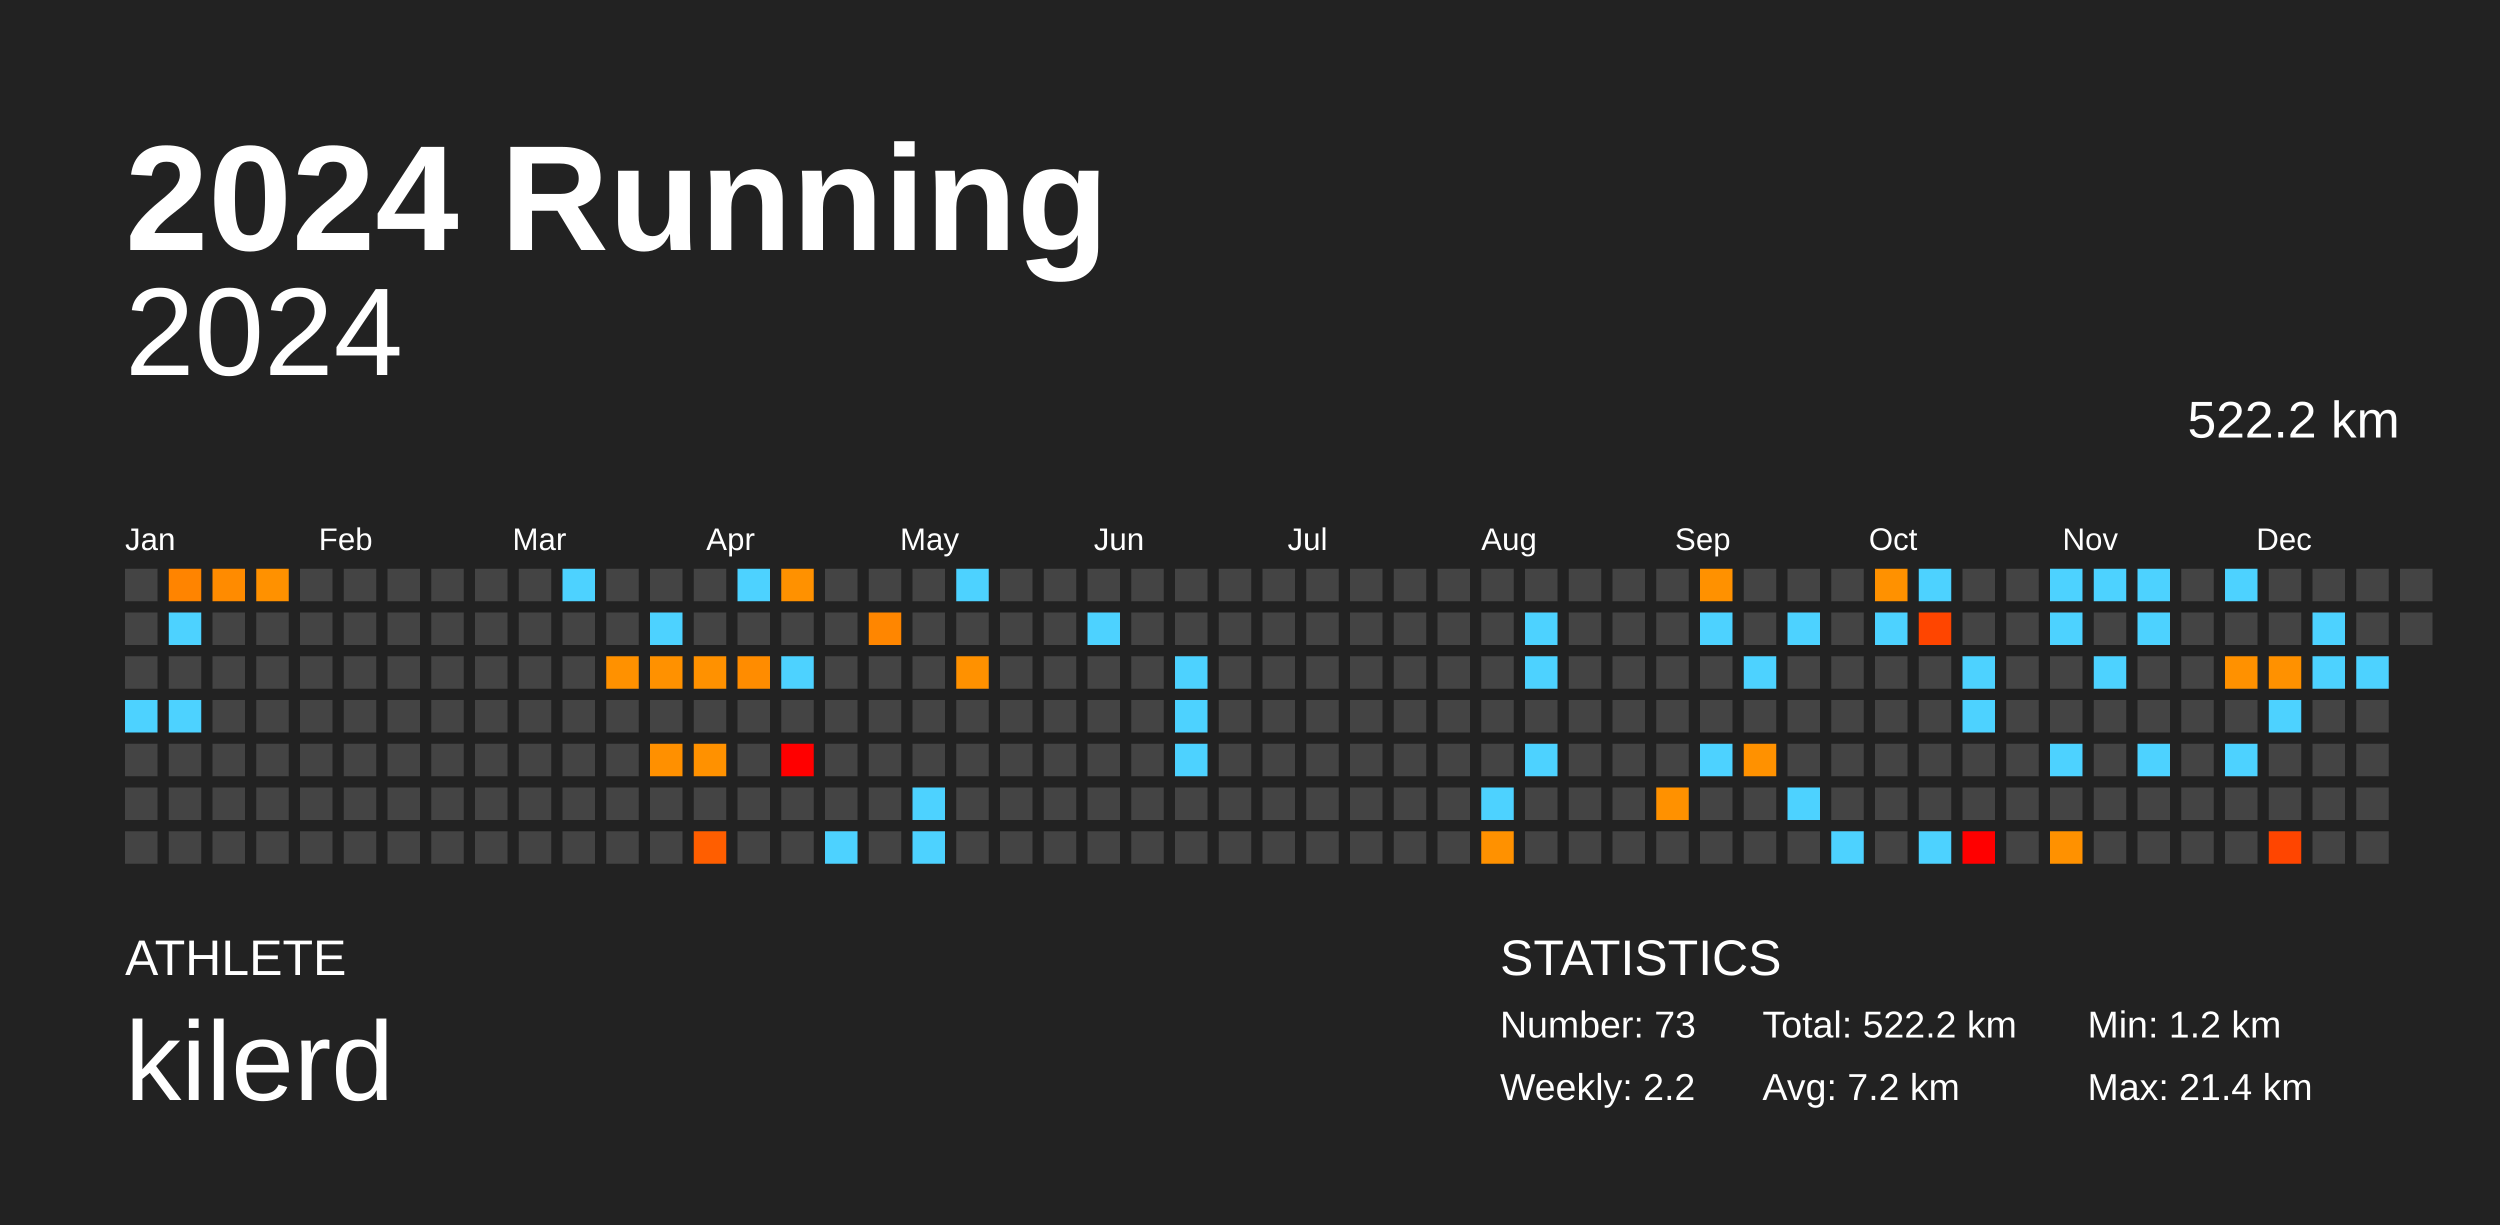
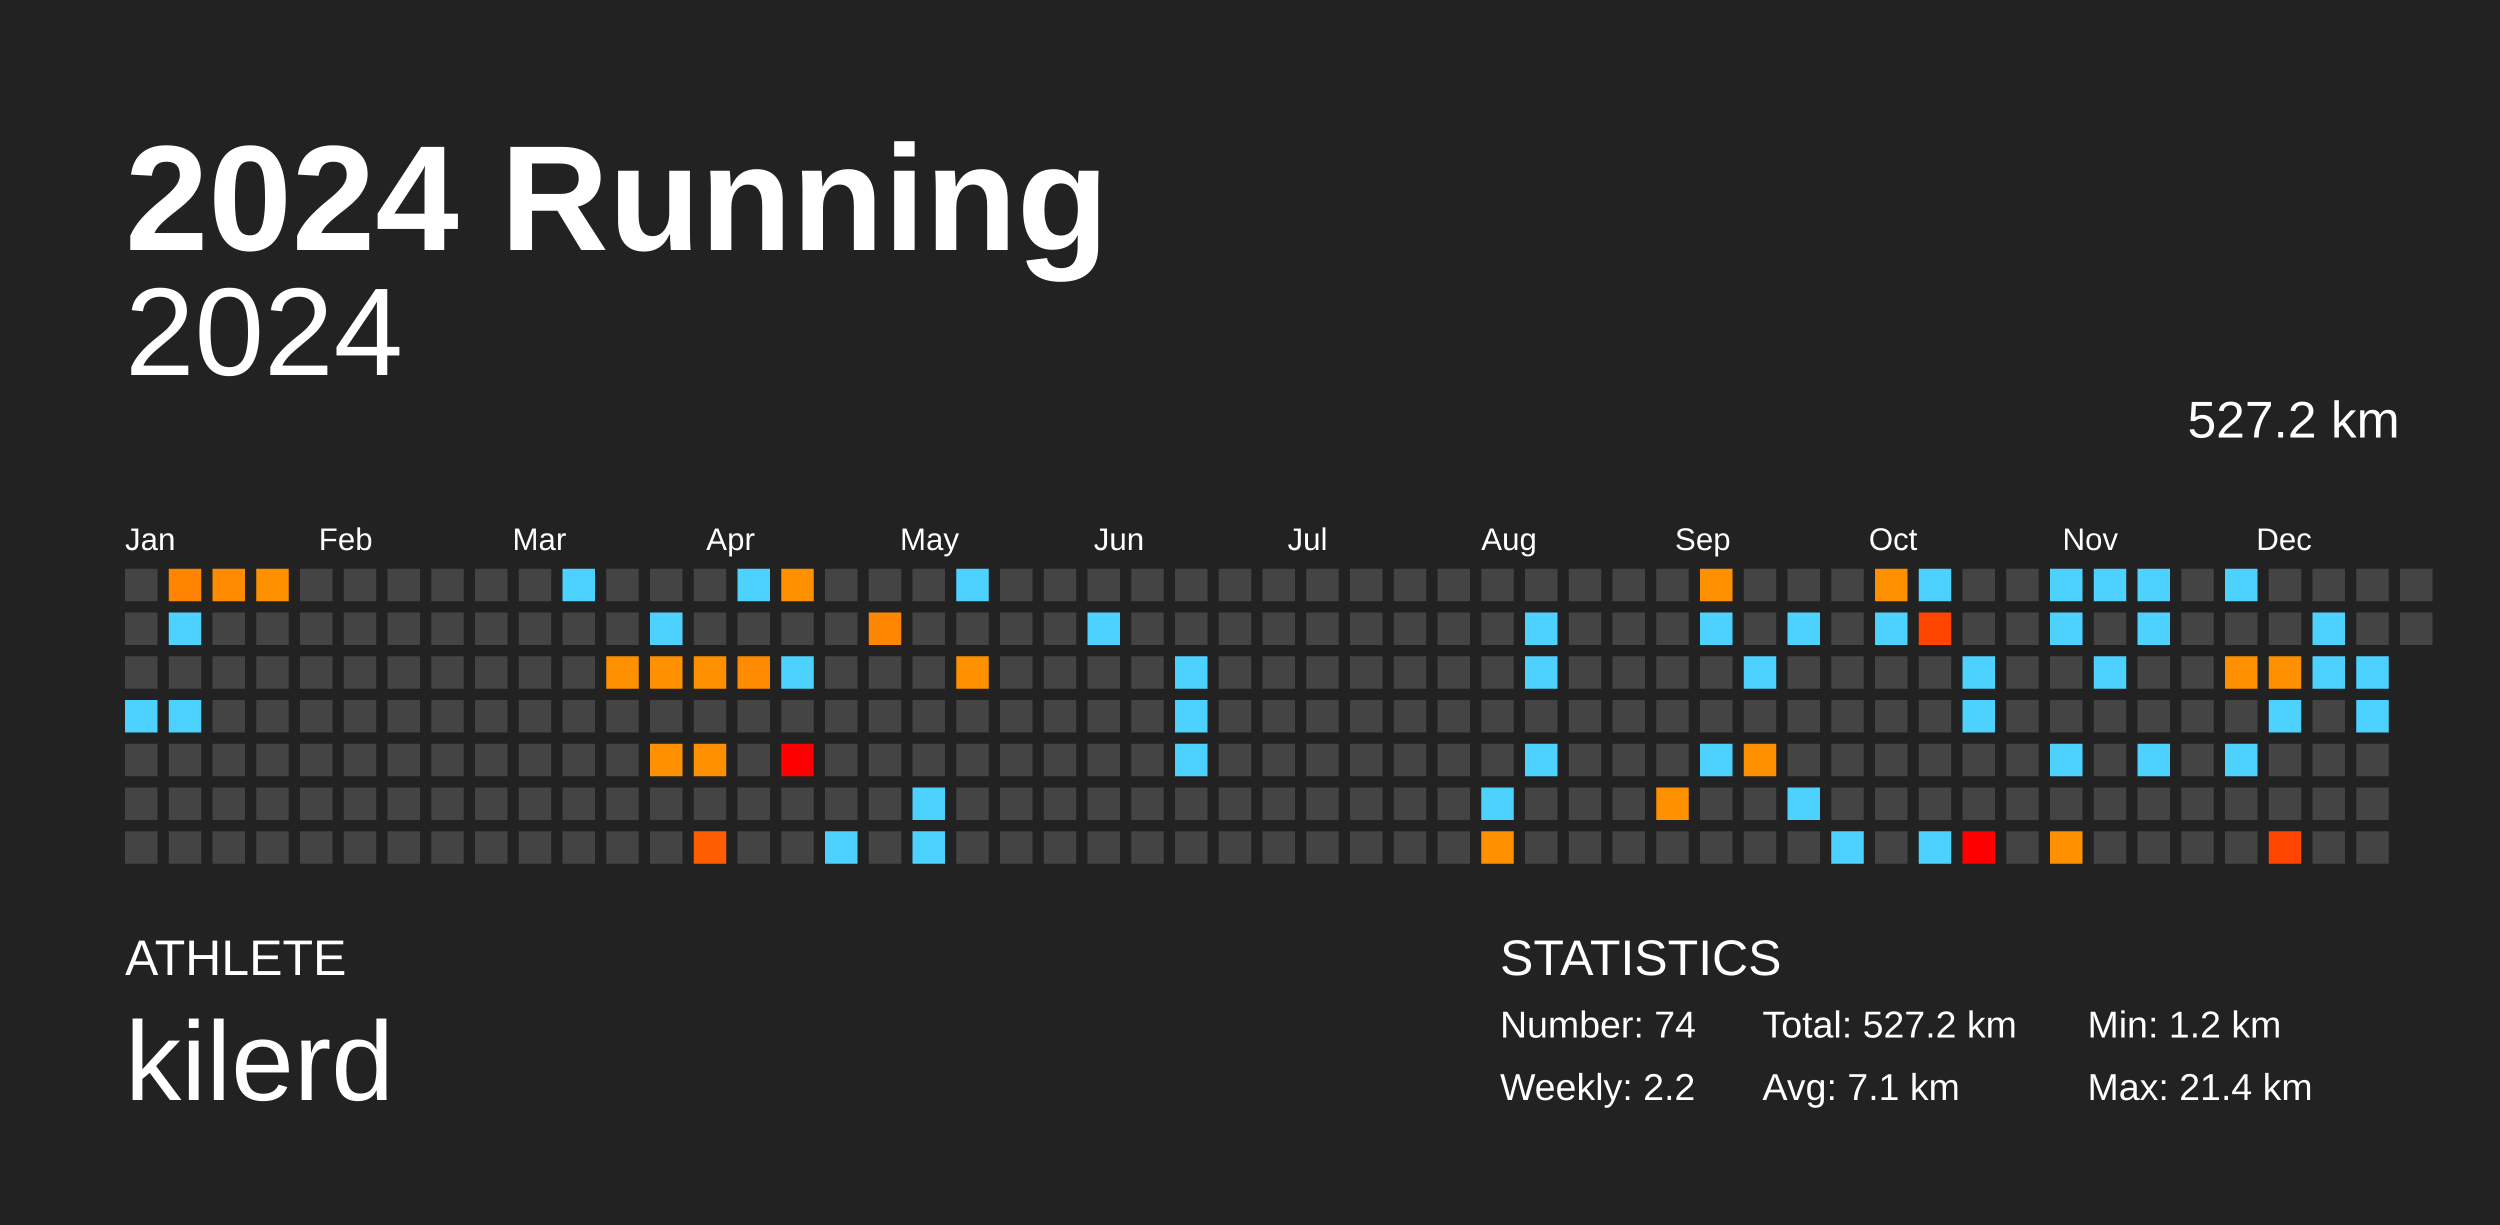
<svg xmlns="http://www.w3.org/2000/svg" baseProfile="full" height="98mm" version="1.1" viewBox="0,0,200,98" width="200mm">
  <defs />
  <rect fill="#222222" height="98" width="200" x="0" y="0" />
  <text fill="#FFFFFF" style="font-size:12px; font-family:Arial; font-weight:bold;" x="10" y="20">2024 Running</text>
  <text fill="#FFFFFF" style="font-size:4px; font-family:Arial" x="10" y="78">ATHLETE</text>
  <text fill="#FFFFFF" style="font-size:9px; font-family:Arial" x="10" y="88">kilerd</text>
  <text fill="#FFFFFF" style="font-size:4px; font-family:Arial" x="120" y="78">STATISTICS</text>
-   <text fill="#FFFFFF" style="font-size:3px; font-family:Arial" x="120" y="83">Number: 73</text>
+   <text fill="#FFFFFF" style="font-size:3px; font-family:Arial" x="120" y="83">Number: 74</text>
  <text fill="#FFFFFF" style="font-size:3px; font-family:Arial" x="120" y="88">Weekly: 2.2</text>
-   <text fill="#FFFFFF" style="font-size:3px; font-family:Arial" x="141" y="83">Total: 522.2 km</text>
-   <text fill="#FFFFFF" style="font-size:3px; font-family:Arial" x="141" y="88">Avg: 7.2 km</text>
+   <text fill="#FFFFFF" style="font-size:3px; font-family:Arial" x="141" y="83">Total: 527.2 km</text>
+   <text fill="#FFFFFF" style="font-size:3px; font-family:Arial" x="141" y="88">Avg: 7.1 km</text>
  <text fill="#FFFFFF" style="font-size:3px; font-family:Arial" x="167" y="83">Min: 1.2 km</text>
  <text fill="#FFFFFF" style="font-size:3px; font-family:Arial" x="167" y="88">Max: 21.4 km</text>
  <text alignment-baseline="hanging" fill="#FFFFFF" style="font-size:10.0px; font-family:Arial;" x="10" y="30">2024</text>
-   <text alignment-baseline="hanging" fill="#FFFFFF" style="font-size:4.125px; font-family:Arial;" x="175" y="35">522.2 km</text>
+   <text alignment-baseline="hanging" fill="#FFFFFF" style="font-size:4.125px; font-family:Arial;" x="175" y="35">527.2 km</text>
  <text fill="#FFFFFF" style="font-size:2.5px; font-family:Arial" x="10.0" y="44">Jan</text>
  <text fill="#FFFFFF" style="font-size:2.5px; font-family:Arial" x="25.5" y="44">Feb</text>
  <text fill="#FFFFFF" style="font-size:2.5px; font-family:Arial" x="41.0" y="44">Mar</text>
  <text fill="#FFFFFF" style="font-size:2.5px; font-family:Arial" x="56.5" y="44">Apr</text>
  <text fill="#FFFFFF" style="font-size:2.5px; font-family:Arial" x="72.0" y="44">May</text>
  <text fill="#FFFFFF" style="font-size:2.5px; font-family:Arial" x="87.5" y="44">Jun</text>
  <text fill="#FFFFFF" style="font-size:2.5px; font-family:Arial" x="103.0" y="44">Jul</text>
  <text fill="#FFFFFF" style="font-size:2.5px; font-family:Arial" x="118.5" y="44">Aug</text>
  <text fill="#FFFFFF" style="font-size:2.5px; font-family:Arial" x="134.0" y="44">Sep</text>
  <text fill="#FFFFFF" style="font-size:2.5px; font-family:Arial" x="149.5" y="44">Oct</text>
  <text fill="#FFFFFF" style="font-size:2.5px; font-family:Arial" x="165.0" y="44">Nov</text>
  <text fill="#FFFFFF" style="font-size:2.5px; font-family:Arial" x="180.5" y="44">Dec</text>
  <rect fill="#444444" height="2.6" width="2.6" x="10.0" y="45.5" />
  <rect fill="#444444" height="2.6" width="2.6" x="10.0" y="49.0" />
  <rect fill="#444444" height="2.6" width="2.6" x="10.0" y="52.5" />
  <rect fill="#4dd2ff" height="2.6" width="2.6" x="10.0" y="56.0" />
  <rect fill="#444444" height="2.6" width="2.6" x="10.0" y="59.5" />
  <rect fill="#444444" height="2.6" width="2.6" x="10.0" y="63.0" />
  <rect fill="#444444" height="2.6" width="2.6" x="10.0" y="66.5" />
  <rect fill="#ff8400" height="2.6" width="2.6" x="13.5" y="45.5" />
  <rect fill="#4dd2ff" height="2.6" width="2.6" x="13.5" y="49.0" />
  <rect fill="#444444" height="2.6" width="2.6" x="13.5" y="52.5" />
  <rect fill="#4dd2ff" height="2.6" width="2.6" x="13.5" y="56.0" />
  <rect fill="#444444" height="2.6" width="2.6" x="13.5" y="59.5" />
  <rect fill="#444444" height="2.6" width="2.6" x="13.5" y="63.0" />
  <rect fill="#444444" height="2.6" width="2.6" x="13.5" y="66.5" />
  <rect fill="#ff8b00" height="2.6" width="2.6" x="17.0" y="45.5" />
  <rect fill="#444444" height="2.6" width="2.6" x="17.0" y="49.0" />
  <rect fill="#444444" height="2.6" width="2.6" x="17.0" y="52.5" />
  <rect fill="#444444" height="2.6" width="2.6" x="17.0" y="56.0" />
  <rect fill="#444444" height="2.6" width="2.6" x="17.0" y="59.5" />
  <rect fill="#444444" height="2.6" width="2.6" x="17.0" y="63.0" />
  <rect fill="#444444" height="2.6" width="2.6" x="17.0" y="66.5" />
  <rect fill="#ff9100" height="2.6" width="2.6" x="20.5" y="45.5" />
  <rect fill="#444444" height="2.6" width="2.6" x="20.5" y="49.0" />
  <rect fill="#444444" height="2.6" width="2.6" x="20.5" y="52.5" />
  <rect fill="#444444" height="2.6" width="2.6" x="20.5" y="56.0" />
  <rect fill="#444444" height="2.6" width="2.6" x="20.5" y="59.5" />
  <rect fill="#444444" height="2.6" width="2.6" x="20.5" y="63.0" />
  <rect fill="#444444" height="2.6" width="2.6" x="20.5" y="66.5" />
  <rect fill="#444444" height="2.6" width="2.6" x="24.0" y="45.5" />
  <rect fill="#444444" height="2.6" width="2.6" x="24.0" y="49.0" />
  <rect fill="#444444" height="2.6" width="2.6" x="24.0" y="52.5" />
  <rect fill="#444444" height="2.6" width="2.6" x="24.0" y="56.0" />
  <rect fill="#444444" height="2.6" width="2.6" x="24.0" y="59.5" />
  <rect fill="#444444" height="2.6" width="2.6" x="24.0" y="63.0" />
  <rect fill="#444444" height="2.6" width="2.6" x="24.0" y="66.5" />
  <rect fill="#444444" height="2.6" width="2.6" x="27.5" y="45.5" />
  <rect fill="#444444" height="2.6" width="2.6" x="27.5" y="49.0" />
  <rect fill="#444444" height="2.6" width="2.6" x="27.5" y="52.5" />
  <rect fill="#444444" height="2.6" width="2.6" x="27.5" y="56.0" />
  <rect fill="#444444" height="2.6" width="2.6" x="27.5" y="59.5" />
  <rect fill="#444444" height="2.6" width="2.6" x="27.5" y="63.0" />
  <rect fill="#444444" height="2.6" width="2.6" x="27.5" y="66.5" />
  <rect fill="#444444" height="2.6" width="2.6" x="31.0" y="45.5" />
  <rect fill="#444444" height="2.6" width="2.6" x="31.0" y="49.0" />
  <rect fill="#444444" height="2.6" width="2.6" x="31.0" y="52.5" />
  <rect fill="#444444" height="2.6" width="2.6" x="31.0" y="56.0" />
  <rect fill="#444444" height="2.6" width="2.6" x="31.0" y="59.5" />
  <rect fill="#444444" height="2.6" width="2.6" x="31.0" y="63.0" />
  <rect fill="#444444" height="2.6" width="2.6" x="31.0" y="66.5" />
  <rect fill="#444444" height="2.6" width="2.6" x="34.5" y="45.5" />
  <rect fill="#444444" height="2.6" width="2.6" x="34.5" y="49.0" />
  <rect fill="#444444" height="2.6" width="2.6" x="34.5" y="52.5" />
  <rect fill="#444444" height="2.6" width="2.6" x="34.5" y="56.0" />
  <rect fill="#444444" height="2.6" width="2.6" x="34.5" y="59.5" />
  <rect fill="#444444" height="2.6" width="2.6" x="34.5" y="63.0" />
  <rect fill="#444444" height="2.6" width="2.6" x="34.5" y="66.5" />
  <rect fill="#444444" height="2.6" width="2.6" x="38.0" y="45.5" />
  <rect fill="#444444" height="2.6" width="2.6" x="38.0" y="49.0" />
  <rect fill="#444444" height="2.6" width="2.6" x="38.0" y="52.5" />
  <rect fill="#444444" height="2.6" width="2.6" x="38.0" y="56.0" />
  <rect fill="#444444" height="2.6" width="2.6" x="38.0" y="59.5" />
  <rect fill="#444444" height="2.6" width="2.6" x="38.0" y="63.0" />
  <rect fill="#444444" height="2.6" width="2.6" x="38.0" y="66.5" />
  <rect fill="#444444" height="2.6" width="2.6" x="41.5" y="45.5" />
  <rect fill="#444444" height="2.6" width="2.6" x="41.5" y="49.0" />
  <rect fill="#444444" height="2.6" width="2.6" x="41.5" y="52.5" />
  <rect fill="#444444" height="2.6" width="2.6" x="41.5" y="56.0" />
  <rect fill="#444444" height="2.6" width="2.6" x="41.5" y="59.5" />
  <rect fill="#444444" height="2.6" width="2.6" x="41.5" y="63.0" />
  <rect fill="#444444" height="2.6" width="2.6" x="41.5" y="66.5" />
  <rect fill="#4dd2ff" height="2.6" width="2.6" x="45.0" y="45.5" />
  <rect fill="#444444" height="2.6" width="2.6" x="45.0" y="49.0" />
  <rect fill="#444444" height="2.6" width="2.6" x="45.0" y="52.5" />
  <rect fill="#444444" height="2.6" width="2.6" x="45.0" y="56.0" />
  <rect fill="#444444" height="2.6" width="2.6" x="45.0" y="59.5" />
  <rect fill="#444444" height="2.6" width="2.6" x="45.0" y="63.0" />
  <rect fill="#444444" height="2.6" width="2.6" x="45.0" y="66.5" />
  <rect fill="#444444" height="2.6" width="2.6" x="48.5" y="45.5" />
  <rect fill="#444444" height="2.6" width="2.6" x="48.5" y="49.0" />
  <rect fill="#ff9100" height="2.6" width="2.6" x="48.5" y="52.5" />
  <rect fill="#444444" height="2.6" width="2.6" x="48.5" y="56.0" />
  <rect fill="#444444" height="2.6" width="2.6" x="48.5" y="59.5" />
  <rect fill="#444444" height="2.6" width="2.6" x="48.5" y="63.0" />
  <rect fill="#444444" height="2.6" width="2.6" x="48.5" y="66.5" />
  <rect fill="#444444" height="2.6" width="2.6" x="52.0" y="45.5" />
  <rect fill="#4dd2ff" height="2.6" width="2.6" x="52.0" y="49.0" />
  <rect fill="#ff9100" height="2.6" width="2.6" x="52.0" y="52.5" />
  <rect fill="#444444" height="2.6" width="2.6" x="52.0" y="56.0" />
  <rect fill="#ff9000" height="2.6" width="2.6" x="52.0" y="59.5" />
  <rect fill="#444444" height="2.6" width="2.6" x="52.0" y="63.0" />
  <rect fill="#444444" height="2.6" width="2.6" x="52.0" y="66.5" />
  <rect fill="#444444" height="2.6" width="2.6" x="55.5" y="45.5" />
  <rect fill="#444444" height="2.6" width="2.6" x="55.5" y="49.0" />
  <rect fill="#ff9100" height="2.6" width="2.6" x="55.5" y="52.5" />
  <rect fill="#444444" height="2.6" width="2.6" x="55.5" y="56.0" />
  <rect fill="#ff9100" height="2.6" width="2.6" x="55.5" y="59.5" />
  <rect fill="#444444" height="2.6" width="2.6" x="55.5" y="63.0" />
  <rect fill="#ff5e00" height="2.6" width="2.6" x="55.5" y="66.5" />
  <rect fill="#4dd2ff" height="2.6" width="2.6" x="59.0" y="45.5" />
  <rect fill="#444444" height="2.6" width="2.6" x="59.0" y="49.0" />
  <rect fill="#ff8c00" height="2.6" width="2.6" x="59.0" y="52.5" />
  <rect fill="#444444" height="2.6" width="2.6" x="59.0" y="56.0" />
  <rect fill="#444444" height="2.6" width="2.6" x="59.0" y="59.5" />
  <rect fill="#444444" height="2.6" width="2.6" x="59.0" y="63.0" />
  <rect fill="#444444" height="2.6" width="2.6" x="59.0" y="66.5" />
  <rect fill="#ff9100" height="2.6" width="2.6" x="62.5" y="45.5" />
  <rect fill="#444444" height="2.6" width="2.6" x="62.5" y="49.0" />
  <rect fill="#4dd2ff" height="2.6" width="2.6" x="62.5" y="52.5" />
  <rect fill="#444444" height="2.6" width="2.6" x="62.5" y="56.0" />
  <rect fill="red" height="2.6" width="2.6" x="62.5" y="59.5" />
  <rect fill="#444444" height="2.6" width="2.6" x="62.5" y="63.0" />
  <rect fill="#444444" height="2.6" width="2.6" x="62.5" y="66.5" />
  <rect fill="#444444" height="2.6" width="2.6" x="66.0" y="45.5" />
  <rect fill="#444444" height="2.6" width="2.6" x="66.0" y="49.0" />
  <rect fill="#444444" height="2.6" width="2.6" x="66.0" y="52.5" />
  <rect fill="#444444" height="2.6" width="2.6" x="66.0" y="56.0" />
  <rect fill="#444444" height="2.6" width="2.6" x="66.0" y="59.5" />
  <rect fill="#444444" height="2.6" width="2.6" x="66.0" y="63.0" />
  <rect fill="#4dd2ff" height="2.6" width="2.6" x="66.0" y="66.5" />
  <rect fill="#444444" height="2.6" width="2.6" x="69.5" y="45.5" />
  <rect fill="#ff8600" height="2.6" width="2.6" x="69.5" y="49.0" />
  <rect fill="#444444" height="2.6" width="2.6" x="69.5" y="52.5" />
  <rect fill="#444444" height="2.6" width="2.6" x="69.5" y="56.0" />
  <rect fill="#444444" height="2.6" width="2.6" x="69.5" y="59.5" />
  <rect fill="#444444" height="2.6" width="2.6" x="69.5" y="63.0" />
  <rect fill="#444444" height="2.6" width="2.6" x="69.5" y="66.5" />
  <rect fill="#444444" height="2.6" width="2.6" x="73.0" y="45.5" />
  <rect fill="#444444" height="2.6" width="2.6" x="73.0" y="49.0" />
  <rect fill="#444444" height="2.6" width="2.6" x="73.0" y="52.5" />
  <rect fill="#444444" height="2.6" width="2.6" x="73.0" y="56.0" />
  <rect fill="#444444" height="2.6" width="2.6" x="73.0" y="59.5" />
  <rect fill="#4dd2ff" height="2.6" width="2.6" x="73.0" y="63.0" />
  <rect fill="#4dd2ff" height="2.6" width="2.6" x="73.0" y="66.5" />
  <rect fill="#4dd2ff" height="2.6" width="2.6" x="76.5" y="45.5" />
  <rect fill="#444444" height="2.6" width="2.6" x="76.5" y="49.0" />
  <rect fill="#ff9100" height="2.6" width="2.6" x="76.5" y="52.5" />
  <rect fill="#444444" height="2.6" width="2.6" x="76.5" y="56.0" />
  <rect fill="#444444" height="2.6" width="2.6" x="76.5" y="59.5" />
  <rect fill="#444444" height="2.6" width="2.6" x="76.5" y="63.0" />
  <rect fill="#444444" height="2.6" width="2.6" x="76.5" y="66.5" />
  <rect fill="#444444" height="2.6" width="2.6" x="80.0" y="45.5" />
  <rect fill="#444444" height="2.6" width="2.6" x="80.0" y="49.0" />
  <rect fill="#444444" height="2.6" width="2.6" x="80.0" y="52.5" />
  <rect fill="#444444" height="2.6" width="2.6" x="80.0" y="56.0" />
  <rect fill="#444444" height="2.6" width="2.6" x="80.0" y="59.5" />
  <rect fill="#444444" height="2.6" width="2.6" x="80.0" y="63.0" />
  <rect fill="#444444" height="2.6" width="2.6" x="80.0" y="66.5" />
  <rect fill="#444444" height="2.6" width="2.6" x="83.5" y="45.5" />
  <rect fill="#444444" height="2.6" width="2.6" x="83.5" y="49.0" />
  <rect fill="#444444" height="2.6" width="2.6" x="83.5" y="52.5" />
  <rect fill="#444444" height="2.6" width="2.6" x="83.5" y="56.0" />
  <rect fill="#444444" height="2.6" width="2.6" x="83.5" y="59.5" />
  <rect fill="#444444" height="2.6" width="2.6" x="83.5" y="63.0" />
  <rect fill="#444444" height="2.6" width="2.6" x="83.5" y="66.5" />
  <rect fill="#444444" height="2.6" width="2.6" x="87.0" y="45.5" />
  <rect fill="#4dd2ff" height="2.6" width="2.6" x="87.0" y="49.0" />
  <rect fill="#444444" height="2.6" width="2.6" x="87.0" y="52.5" />
  <rect fill="#444444" height="2.6" width="2.6" x="87.0" y="56.0" />
  <rect fill="#444444" height="2.6" width="2.6" x="87.0" y="59.5" />
  <rect fill="#444444" height="2.6" width="2.6" x="87.0" y="63.0" />
  <rect fill="#444444" height="2.6" width="2.6" x="87.0" y="66.5" />
  <rect fill="#444444" height="2.6" width="2.6" x="90.5" y="45.5" />
  <rect fill="#444444" height="2.6" width="2.6" x="90.5" y="49.0" />
  <rect fill="#444444" height="2.6" width="2.6" x="90.5" y="52.5" />
  <rect fill="#444444" height="2.6" width="2.6" x="90.5" y="56.0" />
  <rect fill="#444444" height="2.6" width="2.6" x="90.5" y="59.5" />
  <rect fill="#444444" height="2.6" width="2.6" x="90.5" y="63.0" />
  <rect fill="#444444" height="2.6" width="2.6" x="90.5" y="66.5" />
  <rect fill="#444444" height="2.6" width="2.6" x="94.0" y="45.5" />
  <rect fill="#444444" height="2.6" width="2.6" x="94.0" y="49.0" />
  <rect fill="#4dd2ff" height="2.6" width="2.6" x="94.0" y="52.5" />
  <rect fill="#4dd2ff" height="2.6" width="2.6" x="94.0" y="56.0" />
  <rect fill="#4dd2ff" height="2.6" width="2.6" x="94.0" y="59.5" />
  <rect fill="#444444" height="2.6" width="2.6" x="94.0" y="63.0" />
  <rect fill="#444444" height="2.6" width="2.6" x="94.0" y="66.5" />
  <rect fill="#444444" height="2.6" width="2.6" x="97.5" y="45.5" />
  <rect fill="#444444" height="2.6" width="2.6" x="97.5" y="49.0" />
  <rect fill="#444444" height="2.6" width="2.6" x="97.5" y="52.5" />
  <rect fill="#444444" height="2.6" width="2.6" x="97.5" y="56.0" />
  <rect fill="#444444" height="2.6" width="2.6" x="97.5" y="59.5" />
  <rect fill="#444444" height="2.6" width="2.6" x="97.5" y="63.0" />
  <rect fill="#444444" height="2.6" width="2.6" x="97.5" y="66.5" />
  <rect fill="#444444" height="2.6" width="2.6" x="101.0" y="45.5" />
  <rect fill="#444444" height="2.6" width="2.6" x="101.0" y="49.0" />
  <rect fill="#444444" height="2.6" width="2.6" x="101.0" y="52.5" />
  <rect fill="#444444" height="2.6" width="2.6" x="101.0" y="56.0" />
  <rect fill="#444444" height="2.6" width="2.6" x="101.0" y="59.5" />
  <rect fill="#444444" height="2.6" width="2.6" x="101.0" y="63.0" />
  <rect fill="#444444" height="2.6" width="2.6" x="101.0" y="66.5" />
  <rect fill="#444444" height="2.6" width="2.6" x="104.5" y="45.5" />
  <rect fill="#444444" height="2.6" width="2.6" x="104.5" y="49.0" />
  <rect fill="#444444" height="2.6" width="2.6" x="104.5" y="52.5" />
  <rect fill="#444444" height="2.6" width="2.6" x="104.5" y="56.0" />
  <rect fill="#444444" height="2.6" width="2.6" x="104.5" y="59.5" />
  <rect fill="#444444" height="2.6" width="2.6" x="104.5" y="63.0" />
  <rect fill="#444444" height="2.6" width="2.6" x="104.5" y="66.5" />
  <rect fill="#444444" height="2.6" width="2.6" x="108.0" y="45.5" />
  <rect fill="#444444" height="2.6" width="2.6" x="108.0" y="49.0" />
  <rect fill="#444444" height="2.6" width="2.6" x="108.0" y="52.5" />
  <rect fill="#444444" height="2.6" width="2.6" x="108.0" y="56.0" />
  <rect fill="#444444" height="2.6" width="2.6" x="108.0" y="59.5" />
  <rect fill="#444444" height="2.6" width="2.6" x="108.0" y="63.0" />
  <rect fill="#444444" height="2.6" width="2.6" x="108.0" y="66.5" />
  <rect fill="#444444" height="2.6" width="2.6" x="111.5" y="45.5" />
  <rect fill="#444444" height="2.6" width="2.6" x="111.5" y="49.0" />
  <rect fill="#444444" height="2.6" width="2.6" x="111.5" y="52.5" />
  <rect fill="#444444" height="2.6" width="2.6" x="111.5" y="56.0" />
  <rect fill="#444444" height="2.6" width="2.6" x="111.5" y="59.5" />
  <rect fill="#444444" height="2.6" width="2.6" x="111.5" y="63.0" />
  <rect fill="#444444" height="2.6" width="2.6" x="111.5" y="66.5" />
  <rect fill="#444444" height="2.6" width="2.6" x="115.0" y="45.5" />
  <rect fill="#444444" height="2.6" width="2.6" x="115.0" y="49.0" />
  <rect fill="#444444" height="2.6" width="2.6" x="115.0" y="52.5" />
  <rect fill="#444444" height="2.6" width="2.6" x="115.0" y="56.0" />
  <rect fill="#444444" height="2.6" width="2.6" x="115.0" y="59.5" />
  <rect fill="#444444" height="2.6" width="2.6" x="115.0" y="63.0" />
  <rect fill="#444444" height="2.6" width="2.6" x="115.0" y="66.5" />
  <rect fill="#444444" height="2.6" width="2.6" x="118.5" y="45.5" />
  <rect fill="#444444" height="2.6" width="2.6" x="118.5" y="49.0" />
  <rect fill="#444444" height="2.6" width="2.6" x="118.5" y="52.5" />
  <rect fill="#444444" height="2.6" width="2.6" x="118.5" y="56.0" />
  <rect fill="#444444" height="2.6" width="2.6" x="118.5" y="59.5" />
  <rect fill="#4dd2ff" height="2.6" width="2.6" x="118.5" y="63.0" />
  <rect fill="#ff9100" height="2.6" width="2.6" x="118.5" y="66.5" />
  <rect fill="#444444" height="2.6" width="2.6" x="122.0" y="45.5" />
  <rect fill="#4dd2ff" height="2.6" width="2.6" x="122.0" y="49.0" />
  <rect fill="#4dd2ff" height="2.6" width="2.6" x="122.0" y="52.5" />
  <rect fill="#444444" height="2.6" width="2.6" x="122.0" y="56.0" />
  <rect fill="#4dd2ff" height="2.6" width="2.6" x="122.0" y="59.5" />
  <rect fill="#444444" height="2.6" width="2.6" x="122.0" y="63.0" />
  <rect fill="#444444" height="2.6" width="2.6" x="122.0" y="66.5" />
  <rect fill="#444444" height="2.6" width="2.6" x="125.5" y="45.5" />
  <rect fill="#444444" height="2.6" width="2.6" x="125.5" y="49.0" />
  <rect fill="#444444" height="2.6" width="2.6" x="125.5" y="52.5" />
  <rect fill="#444444" height="2.6" width="2.6" x="125.5" y="56.0" />
  <rect fill="#444444" height="2.6" width="2.6" x="125.5" y="59.5" />
  <rect fill="#444444" height="2.6" width="2.6" x="125.5" y="63.0" />
  <rect fill="#444444" height="2.6" width="2.6" x="125.5" y="66.5" />
  <rect fill="#444444" height="2.6" width="2.6" x="129.0" y="45.5" />
  <rect fill="#444444" height="2.6" width="2.6" x="129.0" y="49.0" />
  <rect fill="#444444" height="2.6" width="2.6" x="129.0" y="52.5" />
  <rect fill="#444444" height="2.6" width="2.6" x="129.0" y="56.0" />
  <rect fill="#444444" height="2.6" width="2.6" x="129.0" y="59.5" />
  <rect fill="#444444" height="2.6" width="2.6" x="129.0" y="63.0" />
  <rect fill="#444444" height="2.6" width="2.6" x="129.0" y="66.5" />
  <rect fill="#444444" height="2.6" width="2.6" x="132.5" y="45.5" />
  <rect fill="#444444" height="2.6" width="2.6" x="132.5" y="49.0" />
  <rect fill="#444444" height="2.6" width="2.6" x="132.5" y="52.5" />
  <rect fill="#444444" height="2.6" width="2.6" x="132.5" y="56.0" />
  <rect fill="#444444" height="2.6" width="2.6" x="132.5" y="59.5" />
  <rect fill="#ff9100" height="2.6" width="2.6" x="132.5" y="63.0" />
  <rect fill="#444444" height="2.6" width="2.6" x="132.5" y="66.5" />
  <rect fill="#ff9100" height="2.6" width="2.6" x="136.0" y="45.5" />
  <rect fill="#4dd2ff" height="2.6" width="2.6" x="136.0" y="49.0" />
  <rect fill="#444444" height="2.6" width="2.6" x="136.0" y="52.5" />
  <rect fill="#444444" height="2.6" width="2.6" x="136.0" y="56.0" />
  <rect fill="#4dd2ff" height="2.6" width="2.6" x="136.0" y="59.5" />
  <rect fill="#444444" height="2.6" width="2.6" x="136.0" y="63.0" />
  <rect fill="#444444" height="2.6" width="2.6" x="136.0" y="66.5" />
  <rect fill="#444444" height="2.6" width="2.6" x="139.5" y="45.5" />
  <rect fill="#444444" height="2.6" width="2.6" x="139.5" y="49.0" />
  <rect fill="#4dd2ff" height="2.6" width="2.6" x="139.5" y="52.5" />
  <rect fill="#444444" height="2.6" width="2.6" x="139.5" y="56.0" />
  <rect fill="#ff9100" height="2.6" width="2.6" x="139.5" y="59.5" />
  <rect fill="#444444" height="2.6" width="2.6" x="139.5" y="63.0" />
  <rect fill="#444444" height="2.6" width="2.6" x="139.5" y="66.5" />
  <rect fill="#444444" height="2.6" width="2.6" x="143.0" y="45.5" />
  <rect fill="#4dd2ff" height="2.6" width="2.6" x="143.0" y="49.0" />
  <rect fill="#444444" height="2.6" width="2.6" x="143.0" y="52.5" />
  <rect fill="#444444" height="2.6" width="2.6" x="143.0" y="56.0" />
  <rect fill="#444444" height="2.6" width="2.6" x="143.0" y="59.5" />
  <rect fill="#4dd2ff" height="2.6" width="2.6" x="143.0" y="63.0" />
  <rect fill="#444444" height="2.6" width="2.6" x="143.0" y="66.5" />
  <rect fill="#444444" height="2.6" width="2.6" x="146.5" y="45.5" />
  <rect fill="#444444" height="2.6" width="2.6" x="146.5" y="49.0" />
  <rect fill="#444444" height="2.6" width="2.6" x="146.5" y="52.5" />
  <rect fill="#444444" height="2.6" width="2.6" x="146.5" y="56.0" />
  <rect fill="#444444" height="2.6" width="2.6" x="146.5" y="59.5" />
  <rect fill="#444444" height="2.6" width="2.6" x="146.5" y="63.0" />
  <rect fill="#4dd2ff" height="2.6" width="2.6" x="146.5" y="66.5" />
  <rect fill="#ff9100" height="2.6" width="2.6" x="150.0" y="45.5" />
  <rect fill="#4dd2ff" height="2.6" width="2.6" x="150.0" y="49.0" />
  <rect fill="#444444" height="2.6" width="2.6" x="150.0" y="52.5" />
  <rect fill="#444444" height="2.6" width="2.6" x="150.0" y="56.0" />
  <rect fill="#444444" height="2.6" width="2.6" x="150.0" y="59.5" />
  <rect fill="#444444" height="2.6" width="2.6" x="150.0" y="63.0" />
  <rect fill="#444444" height="2.6" width="2.6" x="150.0" y="66.5" />
  <rect fill="#4dd2ff" height="2.6" width="2.6" x="153.5" y="45.5" />
  <rect fill="#ff4500" height="2.6" width="2.6" x="153.5" y="49.0" />
  <rect fill="#444444" height="2.6" width="2.6" x="153.5" y="52.5" />
  <rect fill="#444444" height="2.6" width="2.6" x="153.5" y="56.0" />
  <rect fill="#444444" height="2.6" width="2.6" x="153.5" y="59.5" />
  <rect fill="#444444" height="2.6" width="2.6" x="153.5" y="63.0" />
  <rect fill="#4dd2ff" height="2.6" width="2.6" x="153.5" y="66.5" />
  <rect fill="#444444" height="2.6" width="2.6" x="157.0" y="45.5" />
  <rect fill="#444444" height="2.6" width="2.6" x="157.0" y="49.0" />
  <rect fill="#4dd2ff" height="2.6" width="2.6" x="157.0" y="52.5" />
  <rect fill="#4dd2ff" height="2.6" width="2.6" x="157.0" y="56.0" />
  <rect fill="#444444" height="2.6" width="2.6" x="157.0" y="59.5" />
  <rect fill="#444444" height="2.6" width="2.6" x="157.0" y="63.0" />
  <rect fill="red" height="2.6" width="2.6" x="157.0" y="66.5" />
  <rect fill="#444444" height="2.6" width="2.6" x="160.5" y="45.5" />
  <rect fill="#444444" height="2.6" width="2.6" x="160.5" y="49.0" />
  <rect fill="#444444" height="2.6" width="2.6" x="160.5" y="52.5" />
  <rect fill="#444444" height="2.6" width="2.6" x="160.5" y="56.0" />
  <rect fill="#444444" height="2.6" width="2.6" x="160.5" y="59.5" />
  <rect fill="#444444" height="2.6" width="2.6" x="160.5" y="63.0" />
  <rect fill="#444444" height="2.6" width="2.6" x="160.5" y="66.5" />
  <rect fill="#4dd2ff" height="2.6" width="2.6" x="164.0" y="45.5" />
  <rect fill="#4dd2ff" height="2.6" width="2.6" x="164.0" y="49.0" />
  <rect fill="#444444" height="2.6" width="2.6" x="164.0" y="52.5" />
  <rect fill="#444444" height="2.6" width="2.6" x="164.0" y="56.0" />
  <rect fill="#4dd2ff" height="2.6" width="2.6" x="164.0" y="59.5" />
  <rect fill="#444444" height="2.6" width="2.6" x="164.0" y="63.0" />
  <rect fill="#ff9100" height="2.6" width="2.6" x="164.0" y="66.5" />
  <rect fill="#4dd2ff" height="2.6" width="2.6" x="167.5" y="45.5" />
  <rect fill="#444444" height="2.6" width="2.6" x="167.5" y="49.0" />
  <rect fill="#4dd2ff" height="2.6" width="2.6" x="167.5" y="52.5" />
  <rect fill="#444444" height="2.6" width="2.6" x="167.5" y="56.0" />
  <rect fill="#444444" height="2.6" width="2.6" x="167.5" y="59.5" />
  <rect fill="#444444" height="2.6" width="2.6" x="167.5" y="63.0" />
  <rect fill="#444444" height="2.6" width="2.6" x="167.5" y="66.5" />
  <rect fill="#4dd2ff" height="2.6" width="2.6" x="171.0" y="45.5" />
  <rect fill="#4dd2ff" height="2.6" width="2.6" x="171.0" y="49.0" />
  <rect fill="#444444" height="2.6" width="2.6" x="171.0" y="52.5" />
  <rect fill="#444444" height="2.6" width="2.6" x="171.0" y="56.0" />
  <rect fill="#4dd2ff" height="2.6" width="2.6" x="171.0" y="59.5" />
  <rect fill="#444444" height="2.6" width="2.6" x="171.0" y="63.0" />
  <rect fill="#444444" height="2.6" width="2.6" x="171.0" y="66.5" />
  <rect fill="#444444" height="2.6" width="2.6" x="174.5" y="45.5" />
  <rect fill="#444444" height="2.6" width="2.6" x="174.5" y="49.0" />
  <rect fill="#444444" height="2.6" width="2.6" x="174.5" y="52.5" />
  <rect fill="#444444" height="2.6" width="2.6" x="174.5" y="56.0" />
  <rect fill="#444444" height="2.6" width="2.6" x="174.5" y="59.5" />
  <rect fill="#444444" height="2.6" width="2.6" x="174.5" y="63.0" />
  <rect fill="#444444" height="2.6" width="2.6" x="174.5" y="66.5" />
  <rect fill="#4dd2ff" height="2.6" width="2.6" x="178.0" y="45.5" />
  <rect fill="#444444" height="2.6" width="2.6" x="178.0" y="49.0" />
  <rect fill="#ff9100" height="2.6" width="2.6" x="178.0" y="52.5" />
  <rect fill="#444444" height="2.6" width="2.6" x="178.0" y="56.0" />
  <rect fill="#4dd2ff" height="2.6" width="2.6" x="178.0" y="59.5" />
  <rect fill="#444444" height="2.6" width="2.6" x="178.0" y="63.0" />
  <rect fill="#444444" height="2.6" width="2.6" x="178.0" y="66.5" />
  <rect fill="#444444" height="2.6" width="2.6" x="181.5" y="45.5" />
  <rect fill="#444444" height="2.6" width="2.6" x="181.5" y="49.0" />
  <rect fill="#ff9100" height="2.6" width="2.6" x="181.5" y="52.5" />
  <rect fill="#4dd2ff" height="2.6" width="2.6" x="181.5" y="56.0" />
  <rect fill="#444444" height="2.6" width="2.6" x="181.5" y="59.5" />
  <rect fill="#444444" height="2.6" width="2.6" x="181.5" y="63.0" />
  <rect fill="#ff4500" height="2.6" width="2.6" x="181.5" y="66.5" />
  <rect fill="#444444" height="2.6" width="2.6" x="185.0" y="45.5" />
  <rect fill="#4dd2ff" height="2.6" width="2.6" x="185.0" y="49.0" />
  <rect fill="#4dd2ff" height="2.6" width="2.6" x="185.0" y="52.5" />
  <rect fill="#444444" height="2.6" width="2.6" x="185.0" y="56.0" />
  <rect fill="#444444" height="2.6" width="2.6" x="185.0" y="59.5" />
  <rect fill="#444444" height="2.6" width="2.6" x="185.0" y="63.0" />
  <rect fill="#444444" height="2.6" width="2.6" x="185.0" y="66.5" />
  <rect fill="#444444" height="2.6" width="2.6" x="188.5" y="45.5" />
  <rect fill="#444444" height="2.6" width="2.6" x="188.5" y="49.0" />
  <rect fill="#4dd2ff" height="2.6" width="2.6" x="188.5" y="52.5" />
-   <rect fill="#444444" height="2.6" width="2.6" x="188.5" y="56.0" />
+   <rect fill="#4dd2ff" height="2.6" width="2.6" x="188.5" y="56.0" />
  <rect fill="#444444" height="2.6" width="2.6" x="188.5" y="59.5" />
  <rect fill="#444444" height="2.6" width="2.6" x="188.5" y="63.0" />
  <rect fill="#444444" height="2.6" width="2.6" x="188.5" y="66.5" />
  <rect fill="#444444" height="2.6" width="2.6" x="192.0" y="45.5" />
  <rect fill="#444444" height="2.6" width="2.6" x="192.0" y="49.0" />
</svg>
